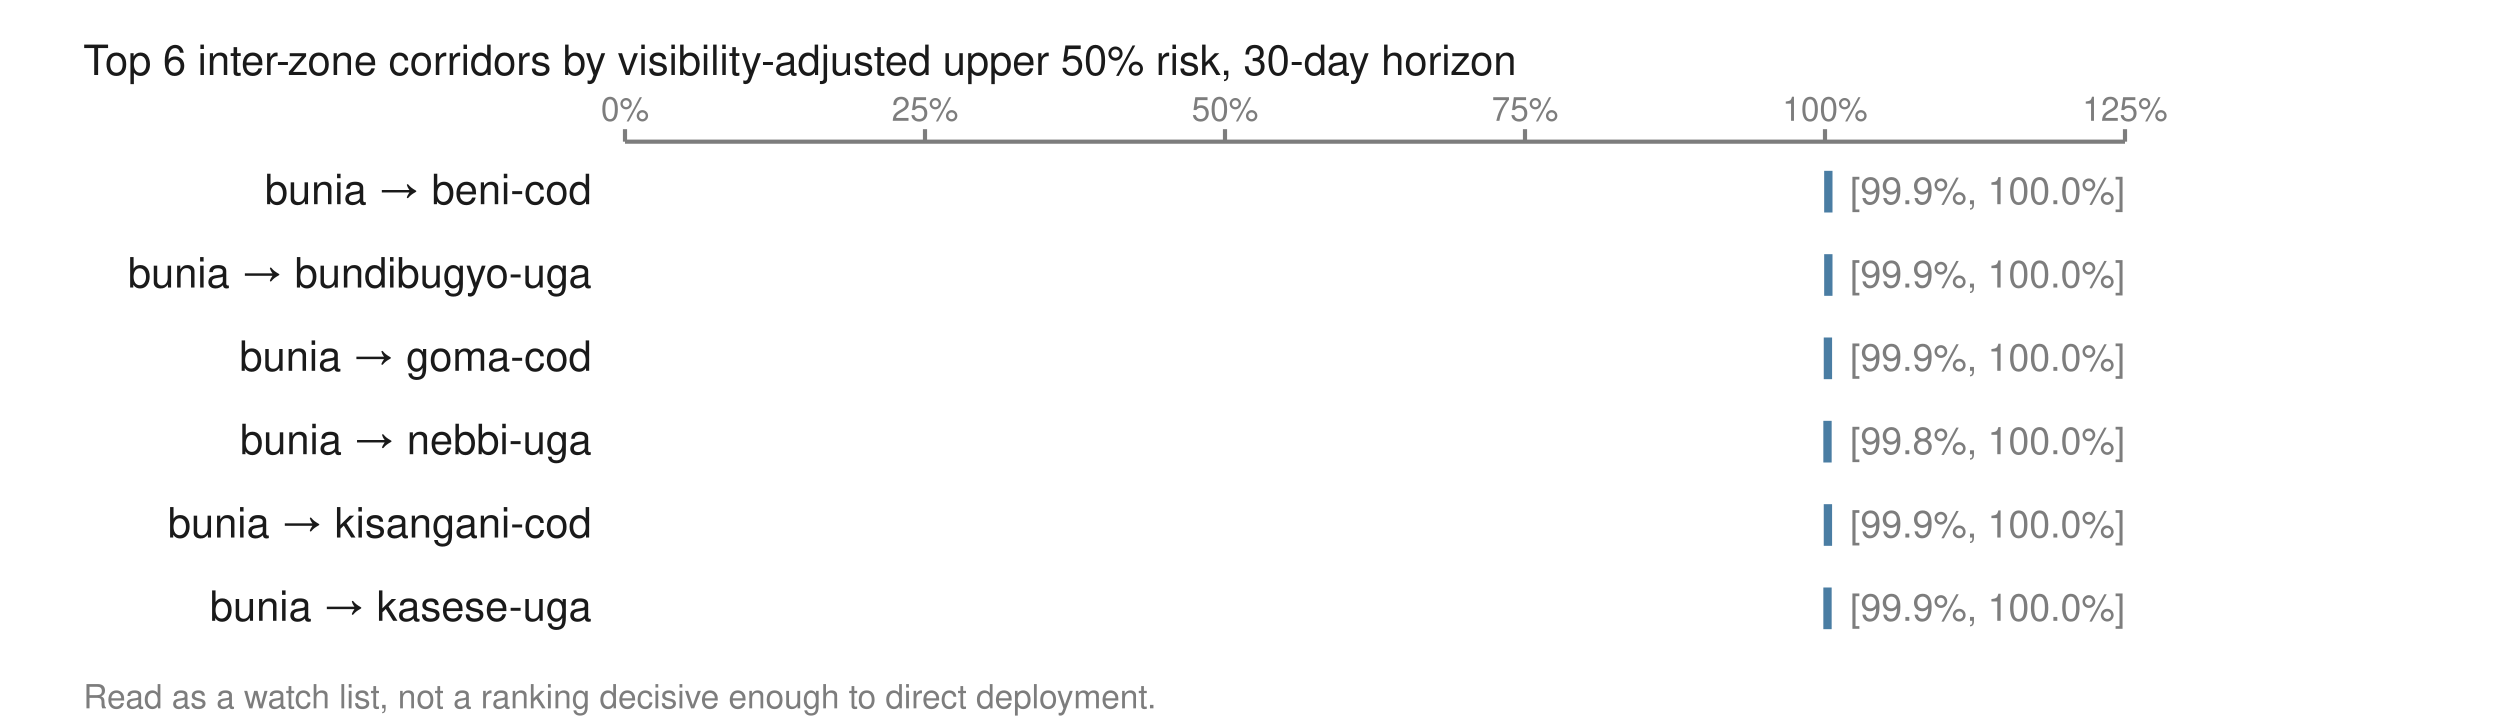
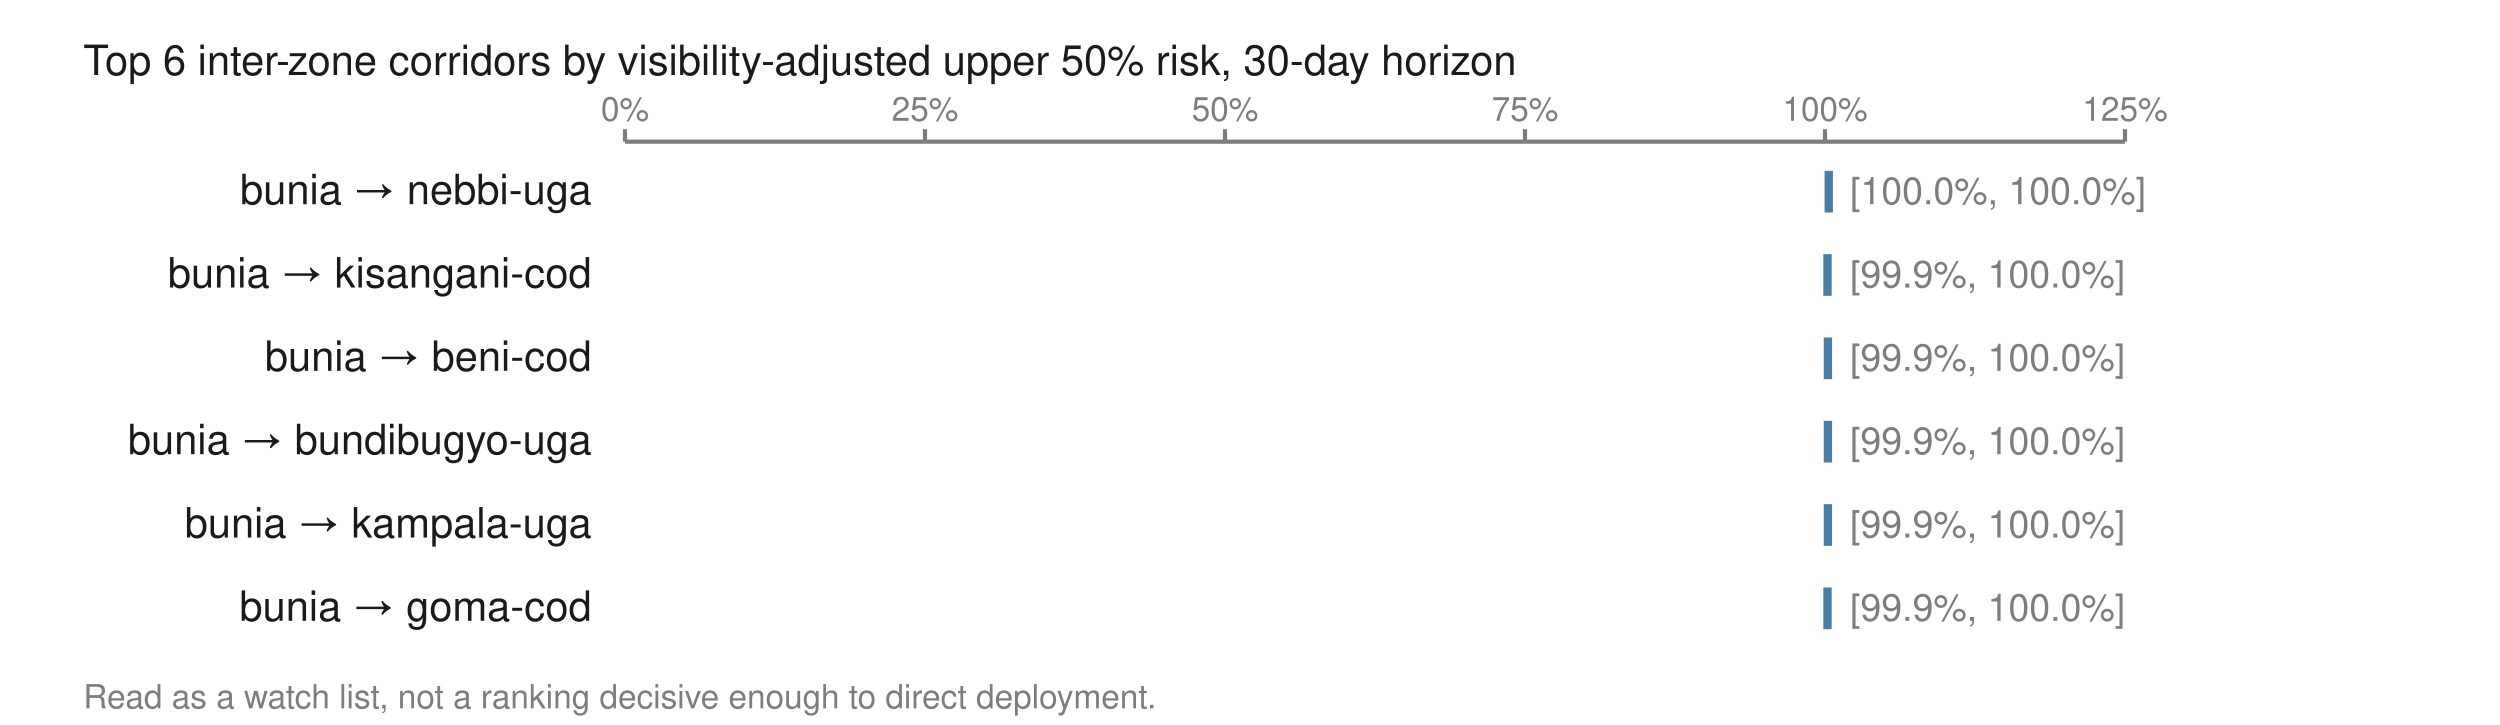
<svg xmlns="http://www.w3.org/2000/svg" viewBox="0 0 600 174" width="600" height="174" role="img" aria-labelledby="t">
  <text x="20.0" y="18.0" font-family="Helvetica,Arial,sans-serif" font-size="10" fill="#1a1a1a" font-weight="normal" text-anchor="start">Top 6 inter-zone corridors by visibility-adjusted upper 50% risk, 30-day horizon</text>
  <line x1="150.0" y1="34.0" x2="510.0" y2="34.0" stroke="#7d7d7d" stroke-width="1" />
  <line x1="150.0" y1="31.0" x2="150.0" y2="34.0" stroke="#7d7d7d" stroke-width="1" />
  <text x="150.0" y="29.0" font-family="Helvetica,Arial,sans-serif" font-size="8" fill="#7d7d7d" font-weight="normal" text-anchor="middle">0%</text>
  <line x1="222.0" y1="31.0" x2="222.0" y2="34.0" stroke="#7d7d7d" stroke-width="1" />
  <text x="222.0" y="29.0" font-family="Helvetica,Arial,sans-serif" font-size="8" fill="#7d7d7d" font-weight="normal" text-anchor="middle">25%</text>
  <line x1="294.0" y1="31.0" x2="294.0" y2="34.0" stroke="#7d7d7d" stroke-width="1" />
  <text x="294.0" y="29.0" font-family="Helvetica,Arial,sans-serif" font-size="8" fill="#7d7d7d" font-weight="normal" text-anchor="middle">50%</text>
  <line x1="366.0" y1="31.0" x2="366.0" y2="34.0" stroke="#7d7d7d" stroke-width="1" />
  <text x="366.0" y="29.0" font-family="Helvetica,Arial,sans-serif" font-size="8" fill="#7d7d7d" font-weight="normal" text-anchor="middle">75%</text>
  <line x1="438.0" y1="31.0" x2="438.0" y2="34.0" stroke="#7d7d7d" stroke-width="1" />
  <text x="438.0" y="29.0" font-family="Helvetica,Arial,sans-serif" font-size="8" fill="#7d7d7d" font-weight="normal" text-anchor="middle">100%</text>
  <line x1="510.0" y1="31.0" x2="510.0" y2="34.0" stroke="#7d7d7d" stroke-width="1" />
  <text x="510.0" y="29.0" font-family="Helvetica,Arial,sans-serif" font-size="8" fill="#7d7d7d" font-weight="normal" text-anchor="middle">125%</text>
-   <text x="142.0" y="49.0" font-family="Helvetica,Arial,sans-serif" font-size="10" fill="#1a1a1a" font-weight="normal" text-anchor="end">bunia → beni-cod</text>
-   <rect x="437.8" y="41.0" width="2.0" height="10.0" fill="#4a7da3" />
-   <text x="444.0" y="49.0" font-family="Helvetica,Arial,sans-serif" font-size="9" fill="#7d7d7d" font-weight="normal" text-anchor="start">[99.9%, 100.0%]</text>
-   <text x="142.0" y="69.0" font-family="Helvetica,Arial,sans-serif" font-size="10" fill="#1a1a1a" font-weight="normal" text-anchor="end">bunia → bundibugyo-uga</text>
-   <rect x="437.8" y="61.0" width="2.0" height="10.0" fill="#4a7da3" />
+   <text x="142.0" y="49.0" font-family="Helvetica,Arial,sans-serif" font-size="10" fill="#1a1a1a" font-weight="normal" text-anchor="end">bunia → nebbi-uga</text>
+   <rect x="437.9" y="41.0" width="2.0" height="10.0" fill="#4a7da3" />
+   <text x="444.0" y="49.0" font-family="Helvetica,Arial,sans-serif" font-size="9" fill="#7d7d7d" font-weight="normal" text-anchor="start">[100.0%, 100.0%]</text>
+   <text x="142.0" y="69.0" font-family="Helvetica,Arial,sans-serif" font-size="10" fill="#1a1a1a" font-weight="normal" text-anchor="end">bunia → kisangani-cod</text>
+   <rect x="437.6" y="61.0" width="2.0" height="10.0" fill="#4a7da3" />
  <text x="444.0" y="69.0" font-family="Helvetica,Arial,sans-serif" font-size="9" fill="#7d7d7d" font-weight="normal" text-anchor="start">[99.9%, 100.0%]</text>
-   <text x="142.0" y="89.0" font-family="Helvetica,Arial,sans-serif" font-size="10" fill="#1a1a1a" font-weight="normal" text-anchor="end">bunia → goma-cod</text>
+   <text x="142.0" y="89.0" font-family="Helvetica,Arial,sans-serif" font-size="10" fill="#1a1a1a" font-weight="normal" text-anchor="end">bunia → beni-cod</text>
  <rect x="437.7" y="81.0" width="2.0" height="10.0" fill="#4a7da3" />
  <text x="444.0" y="89.0" font-family="Helvetica,Arial,sans-serif" font-size="9" fill="#7d7d7d" font-weight="normal" text-anchor="start">[99.9%, 100.0%]</text>
-   <text x="142.0" y="109.0" font-family="Helvetica,Arial,sans-serif" font-size="10" fill="#1a1a1a" font-weight="normal" text-anchor="end">bunia → nebbi-uga</text>
-   <rect x="437.6" y="101.0" width="2.0" height="10.0" fill="#4a7da3" />
-   <text x="444.0" y="109.0" font-family="Helvetica,Arial,sans-serif" font-size="9" fill="#7d7d7d" font-weight="normal" text-anchor="start">[99.8%, 100.0%]</text>
-   <text x="142.0" y="129.0" font-family="Helvetica,Arial,sans-serif" font-size="10" fill="#1a1a1a" font-weight="normal" text-anchor="end">bunia → kisangani-cod</text>
+   <text x="142.0" y="109.0" font-family="Helvetica,Arial,sans-serif" font-size="10" fill="#1a1a1a" font-weight="normal" text-anchor="end">bunia → bundibugyo-uga</text>
+   <rect x="437.7" y="101.0" width="2.0" height="10.0" fill="#4a7da3" />
+   <text x="444.0" y="109.0" font-family="Helvetica,Arial,sans-serif" font-size="9" fill="#7d7d7d" font-weight="normal" text-anchor="start">[99.9%, 100.0%]</text>
+   <text x="142.0" y="129.0" font-family="Helvetica,Arial,sans-serif" font-size="10" fill="#1a1a1a" font-weight="normal" text-anchor="end">bunia → kampala-uga</text>
  <rect x="437.7" y="121.0" width="2.0" height="10.0" fill="#4a7da3" />
  <text x="444.0" y="129.0" font-family="Helvetica,Arial,sans-serif" font-size="9" fill="#7d7d7d" font-weight="normal" text-anchor="start">[99.9%, 100.0%]</text>
-   <text x="142.0" y="149.0" font-family="Helvetica,Arial,sans-serif" font-size="10" fill="#1a1a1a" font-weight="normal" text-anchor="end">bunia → kasese-uga</text>
+   <text x="142.0" y="149.0" font-family="Helvetica,Arial,sans-serif" font-size="10" fill="#1a1a1a" font-weight="normal" text-anchor="end">bunia → goma-cod</text>
  <rect x="437.6" y="141.0" width="2.0" height="10.0" fill="#4a7da3" />
  <text x="444.0" y="149.0" font-family="Helvetica,Arial,sans-serif" font-size="9" fill="#7d7d7d" font-weight="normal" text-anchor="start">[99.9%, 100.0%]</text>
  <text x="20.0" y="170.0" font-family="Helvetica,Arial,sans-serif" font-size="8" fill="#7d7d7d" font-weight="normal" text-anchor="start">Read as a watch list, not a ranking decisive enough to direct deployment.</text>
</svg>
